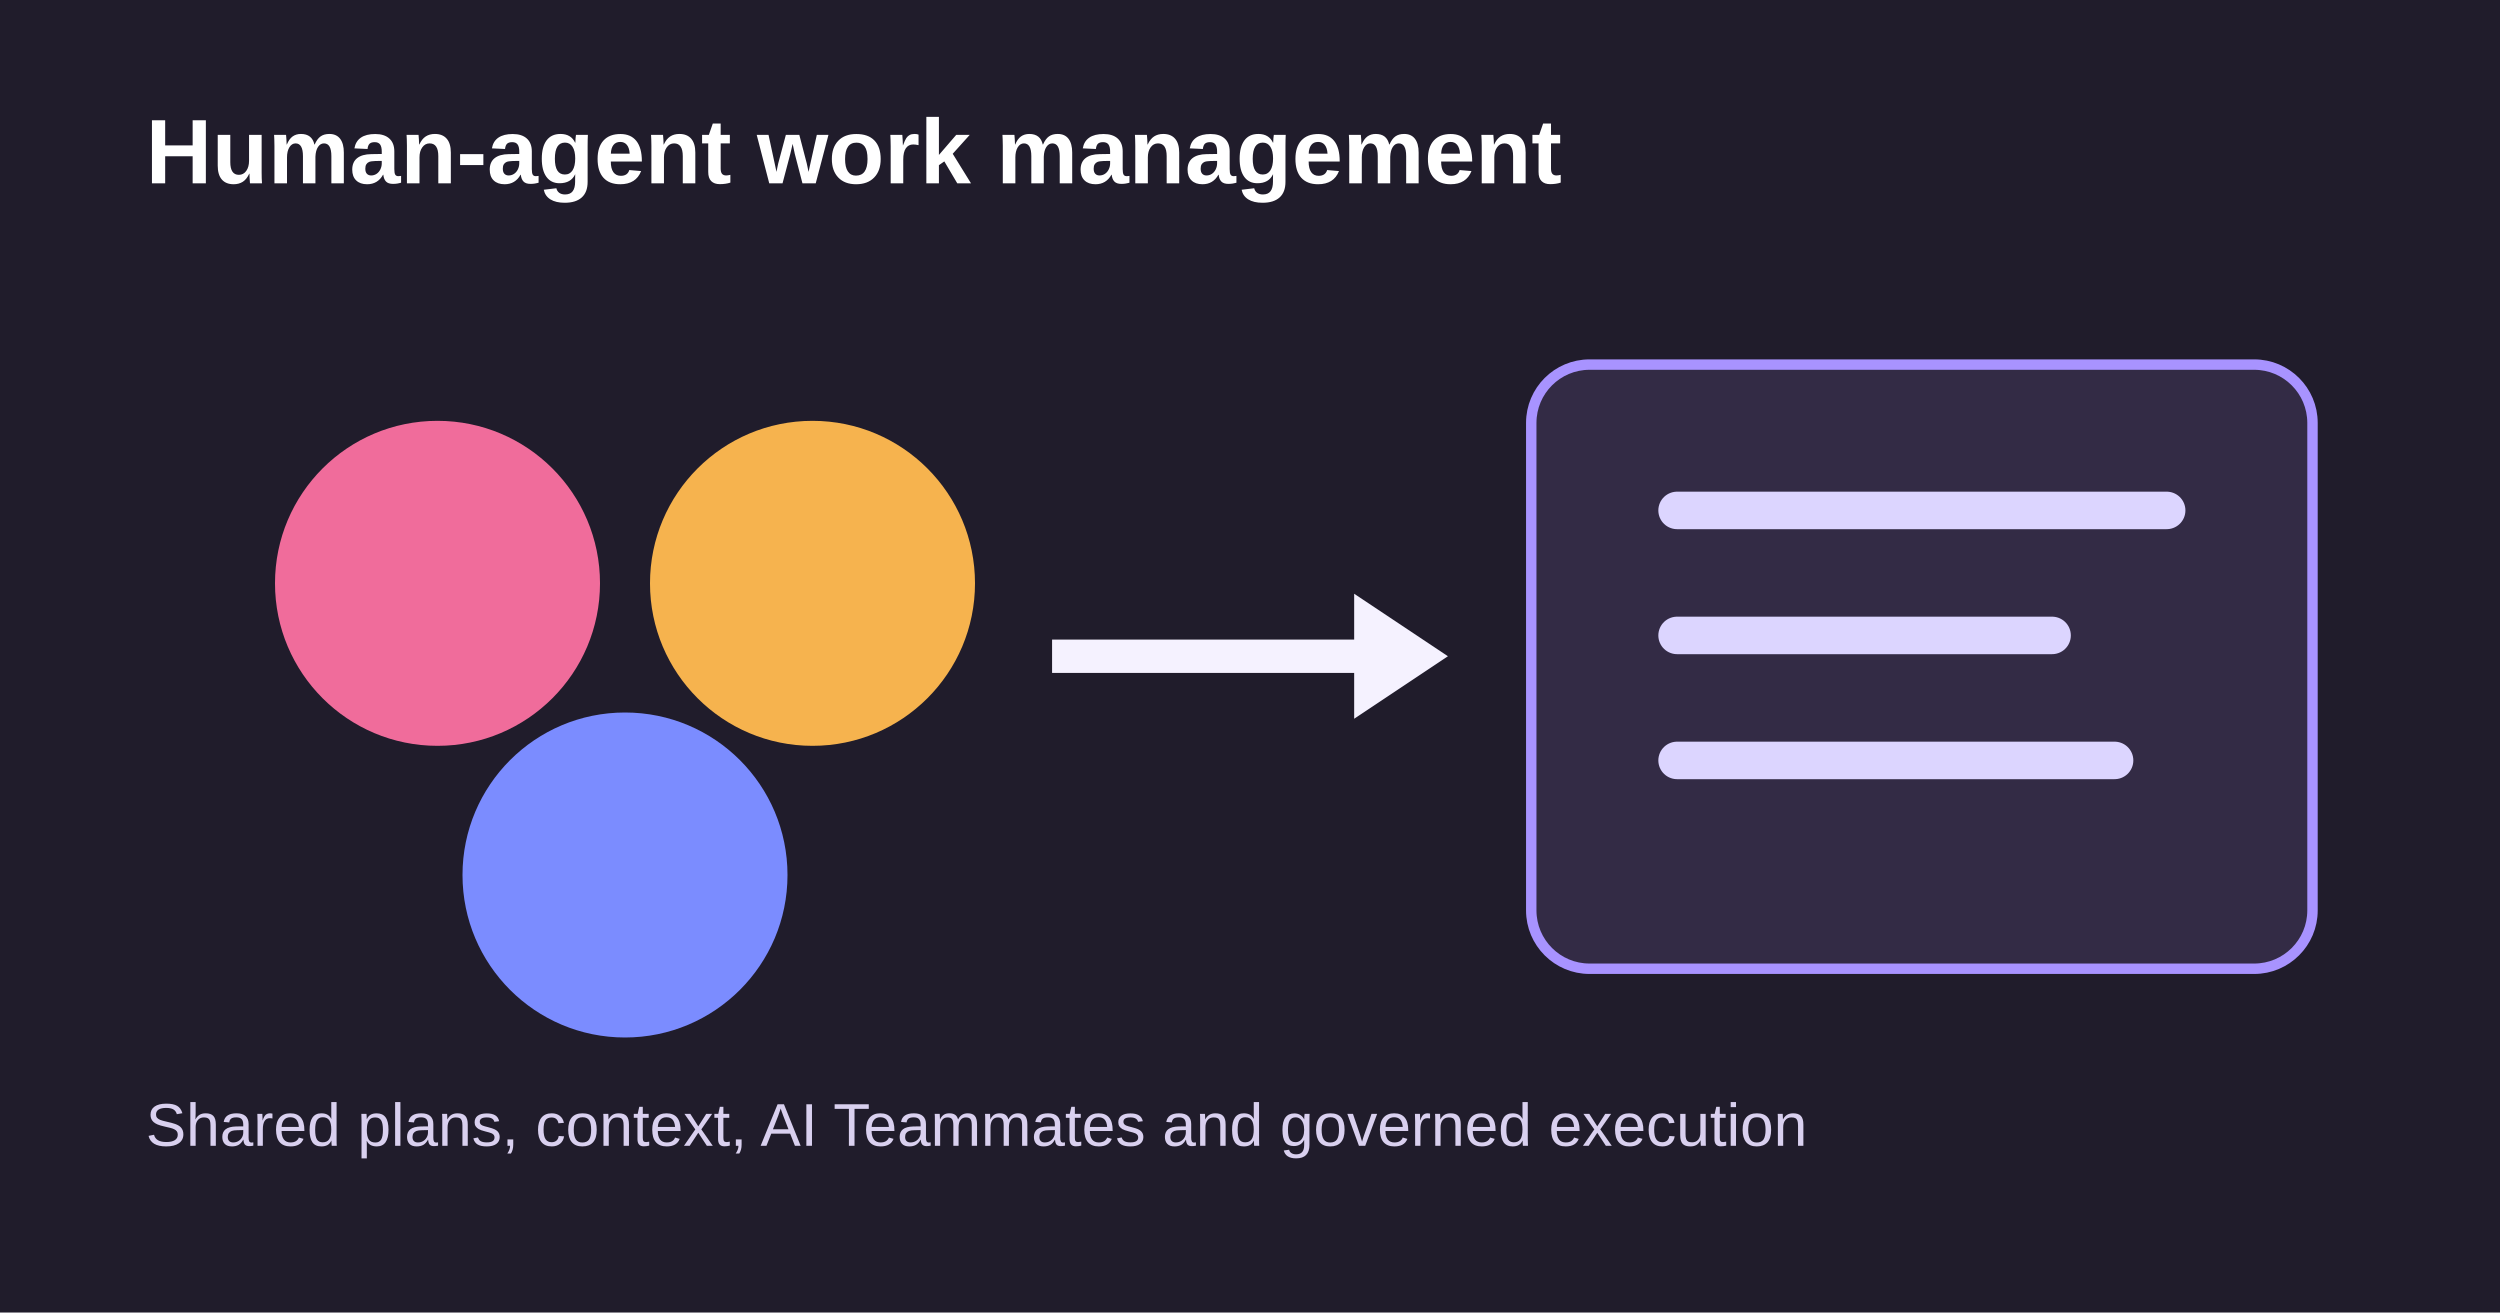
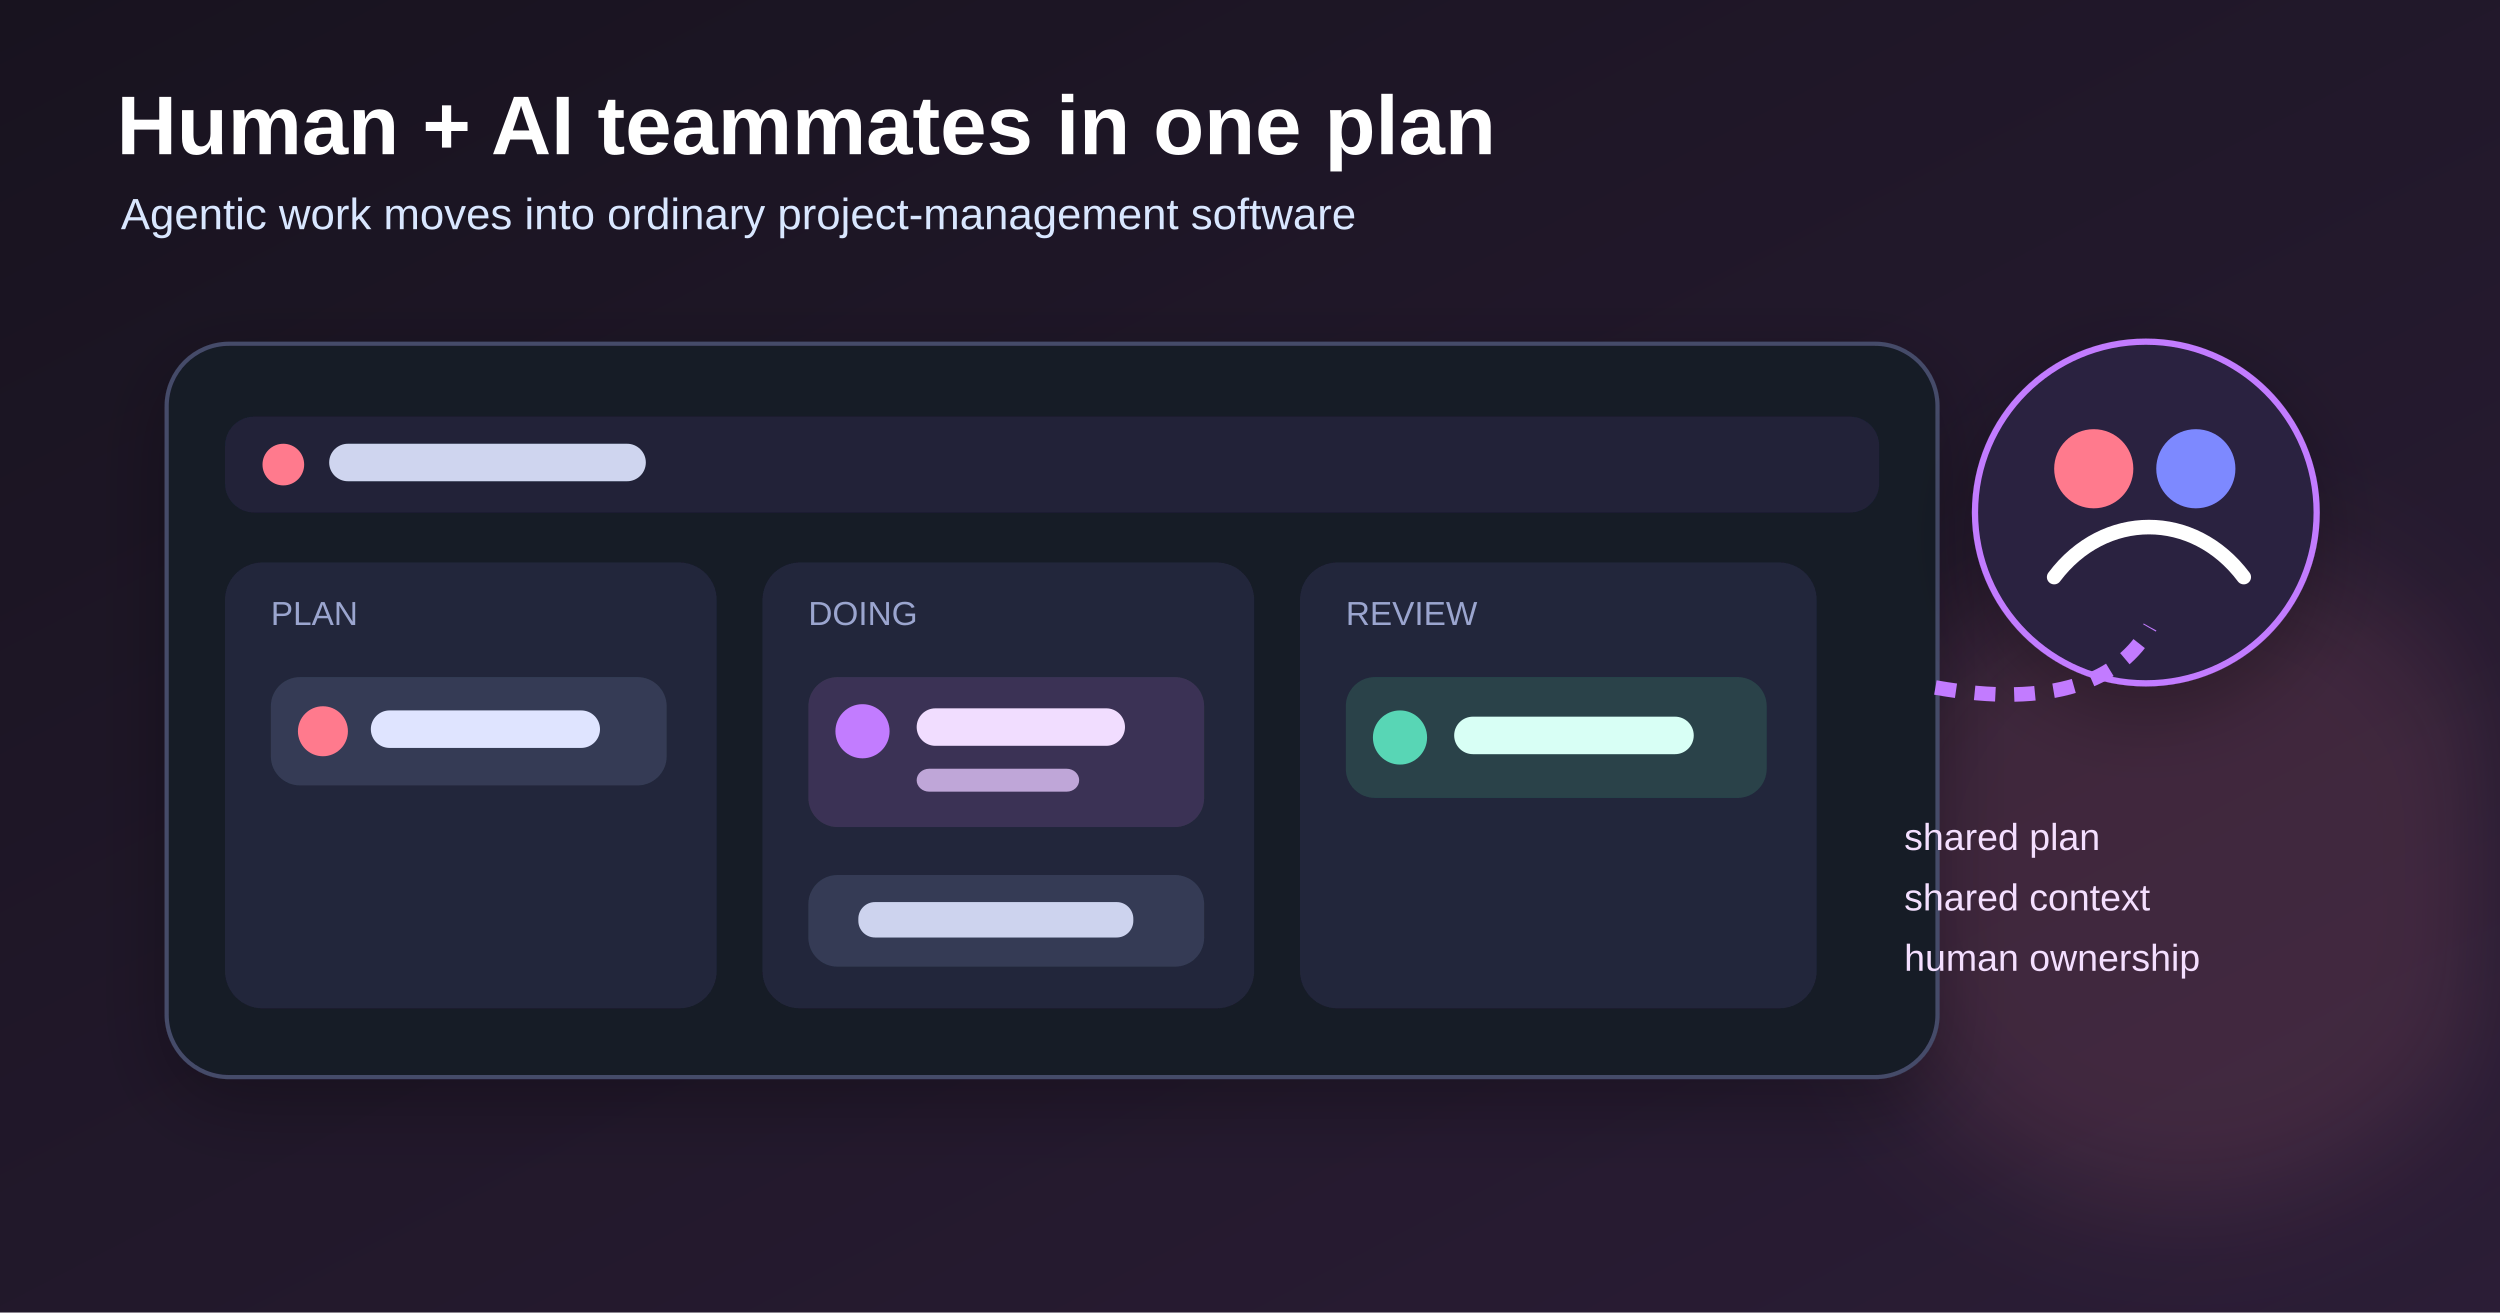
<svg xmlns="http://www.w3.org/2000/svg" width="1200" height="630" viewBox="0 0 1200 630">
-   <rect width="1200" height="630" fill="#201c2b" />
-   <circle cx="210" cy="280" r="78" fill="#f06c9b" />
-   <circle cx="390" cy="280" r="78" fill="#f6b34e" />
-   <circle cx="300" cy="420" r="78" fill="#7b8cff" />
-   <path d="M505 315h170" stroke="#f5f2ff" stroke-width="16" />
-   <polygon points="695,315 650,285 650,345" fill="#f5f2ff" />
-   <rect x="735" y="175" width="375" height="290" rx="28" fill="#332b45" stroke="#a893ff" stroke-width="5" />
-   <path d="M805 245h235M805 305h180M805 365h210" stroke="#dcd5ff" stroke-width="18" stroke-linecap="round" />
-   <text x="70" y="88" fill="#ffffff" font-family="Arial, sans-serif" font-size="44" font-weight="700">Human-agent work management</text>
-   <text x="70" y="550" fill="#d9d0ef" font-family="Arial, sans-serif" font-size="29">Shared plans, context, AI Teammates and governed execution</text>
+   <defs>
+     <linearGradient id="bg" x1="0" y1="0" x2="1" y2="1">
+       <stop offset="0" stop-color="#18131f" />
+       <stop offset="1" stop-color="#2b1d36" />
+     </linearGradient>
+     <filter id="shadow" x="-30%" y="-30%" width="160%" height="160%">
+       <feDropShadow dx="0" dy="12" stdDeviation="18" flood-color="#000" flood-opacity=".28" />
+     </filter>
+     <filter id="soft" x="-40%" y="-40%" width="180%" height="180%">
+       <feGaussianBlur stdDeviation="28" />
+     </filter>
+   </defs>
+   <rect width="1200" height="630" fill="url(#bg)" />
+   <text x="56" y="74" fill="#fff" font-family="Arial,Helvetica,sans-serif" font-size="40" font-weight="700">Human + AI teammates in one plan</text>
+   <text x="58" y="110" fill="#d9e7ff" font-family="Arial,Helvetica,sans-serif" font-size="21">Agentic work moves into ordinary project-management software</text>
+   <circle cx="1050" cy="420" r="160" fill="#ff8aa0" opacity=".12" filter="url(#soft)" />
+   <g filter="url(#shadow)">
+     <rect x="80" y="165" width="850" height="352" rx="30" fill="#171a28" stroke="#454b69" stroke-width="2" />
+     <rect x="108" y="200" width="794" height="46" rx="14" fill="#202438" />
+     <circle cx="136" cy="223" r="10" fill="#ff7a8d" />
+     <rect x="158" y="213" width="152" height="18" rx="9" fill="#cfd5ef" />
+     <rect x="108" y="270" width="236" height="214" rx="18" fill="#22273a" />
+     <rect x="366" y="270" width="236" height="214" rx="18" fill="#22273a" />
+     <rect x="624" y="270" width="248" height="214" rx="18" fill="#22273a" />
+     <text x="130" y="300" fill="#9ba5cf" font-family="Arial" font-size="16">PLAN</text>
+     <text x="388" y="300" fill="#9ba5cf" font-family="Arial" font-size="16">DOING</text>
+     <text x="646" y="300" fill="#9ba5cf" font-family="Arial" font-size="16">REVIEW</text>
+     <rect x="130" y="325" width="190" height="52" rx="14" fill="#343b55" />
+     <circle cx="155" cy="351" r="12" fill="#ff7a8d" />
+     <rect x="178" y="341" width="110" height="18" rx="9" fill="#dfe4ff" />
+     <rect x="388" y="325" width="190" height="72" rx="14" fill="#3b3354" />
+     <circle cx="414" cy="351" r="13" fill="#c27bff" />
+     <rect x="440" y="340" width="100" height="18" rx="9" fill="#f1ddff" />
+     <rect x="440" y="369" width="78" height="11" rx="6" fill="#bfa6d8" />
+     <rect x="646" y="325" width="202" height="58" rx="14" fill="#29434a" />
+     <circle cx="672" cy="354" r="13" fill="#58d6b5" />
+     <rect x="698" y="344" width="115" height="18" rx="9" fill="#d8fff5" />
+     <rect x="388" y="420" width="190" height="44" rx="14" fill="#343b55" />
+     <rect x="412" y="433" width="132" height="17" rx="8" fill="#cdd3ee" />
+   </g>
+   <g filter="url(#shadow)">
+     <circle cx="1030" cy="246" r="82" fill="#2a2040" stroke="#c27bff" stroke-width="3" />
+     <circle cx="1005" cy="225" r="19" fill="#ff7a8d" />
+     <circle cx="1054" cy="225" r="19" fill="#7d89ff" />
+     <path d="M986 277c24-32 67-32 91 0" fill="none" stroke="#fff" stroke-width="7" stroke-linecap="round" />
+   </g>
+   <path d="M929 330 C985 340 1018 327 1032 301" fill="none" stroke="#c27bff" stroke-width="7" stroke-dasharray="10 9" />
+   <text x="914" y="408" fill="#f4dfff" font-family="Arial" font-size="18">shared plan</text>
+   <text x="914" y="437" fill="#f4dfff" font-family="Arial" font-size="18">shared context</text>
+   <text x="914" y="466" fill="#f4dfff" font-family="Arial" font-size="18">human ownership</text>
</svg>
